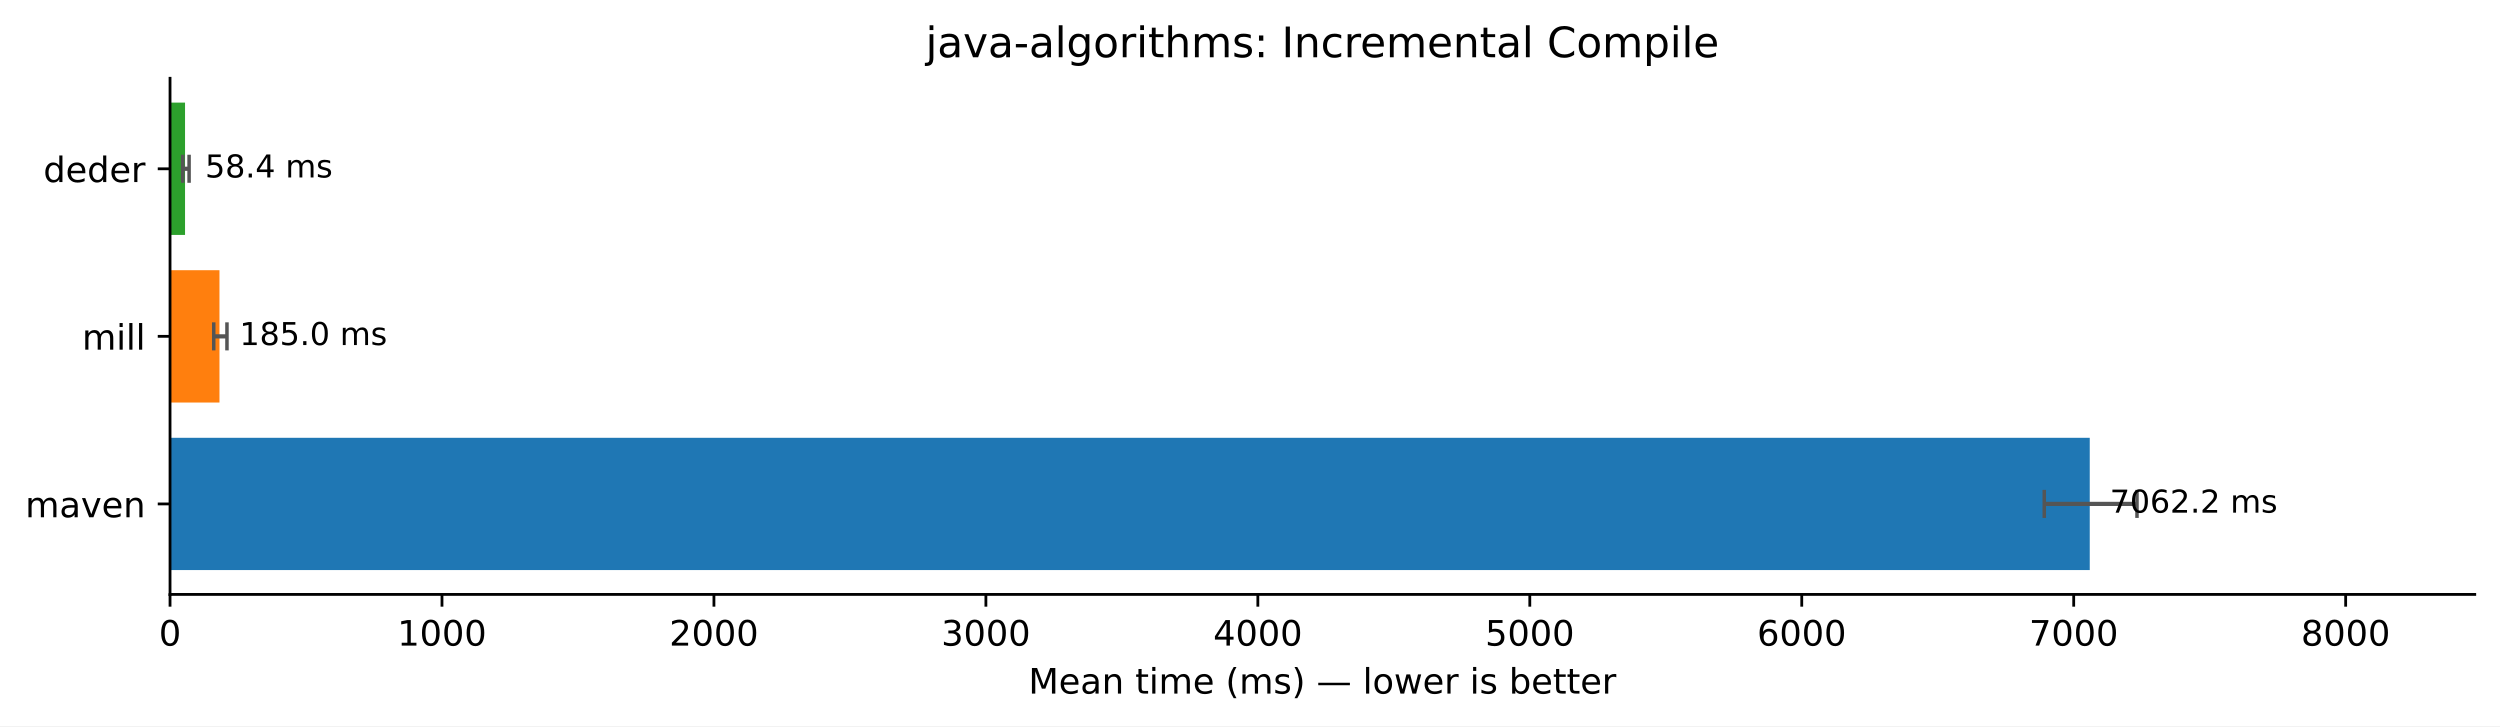
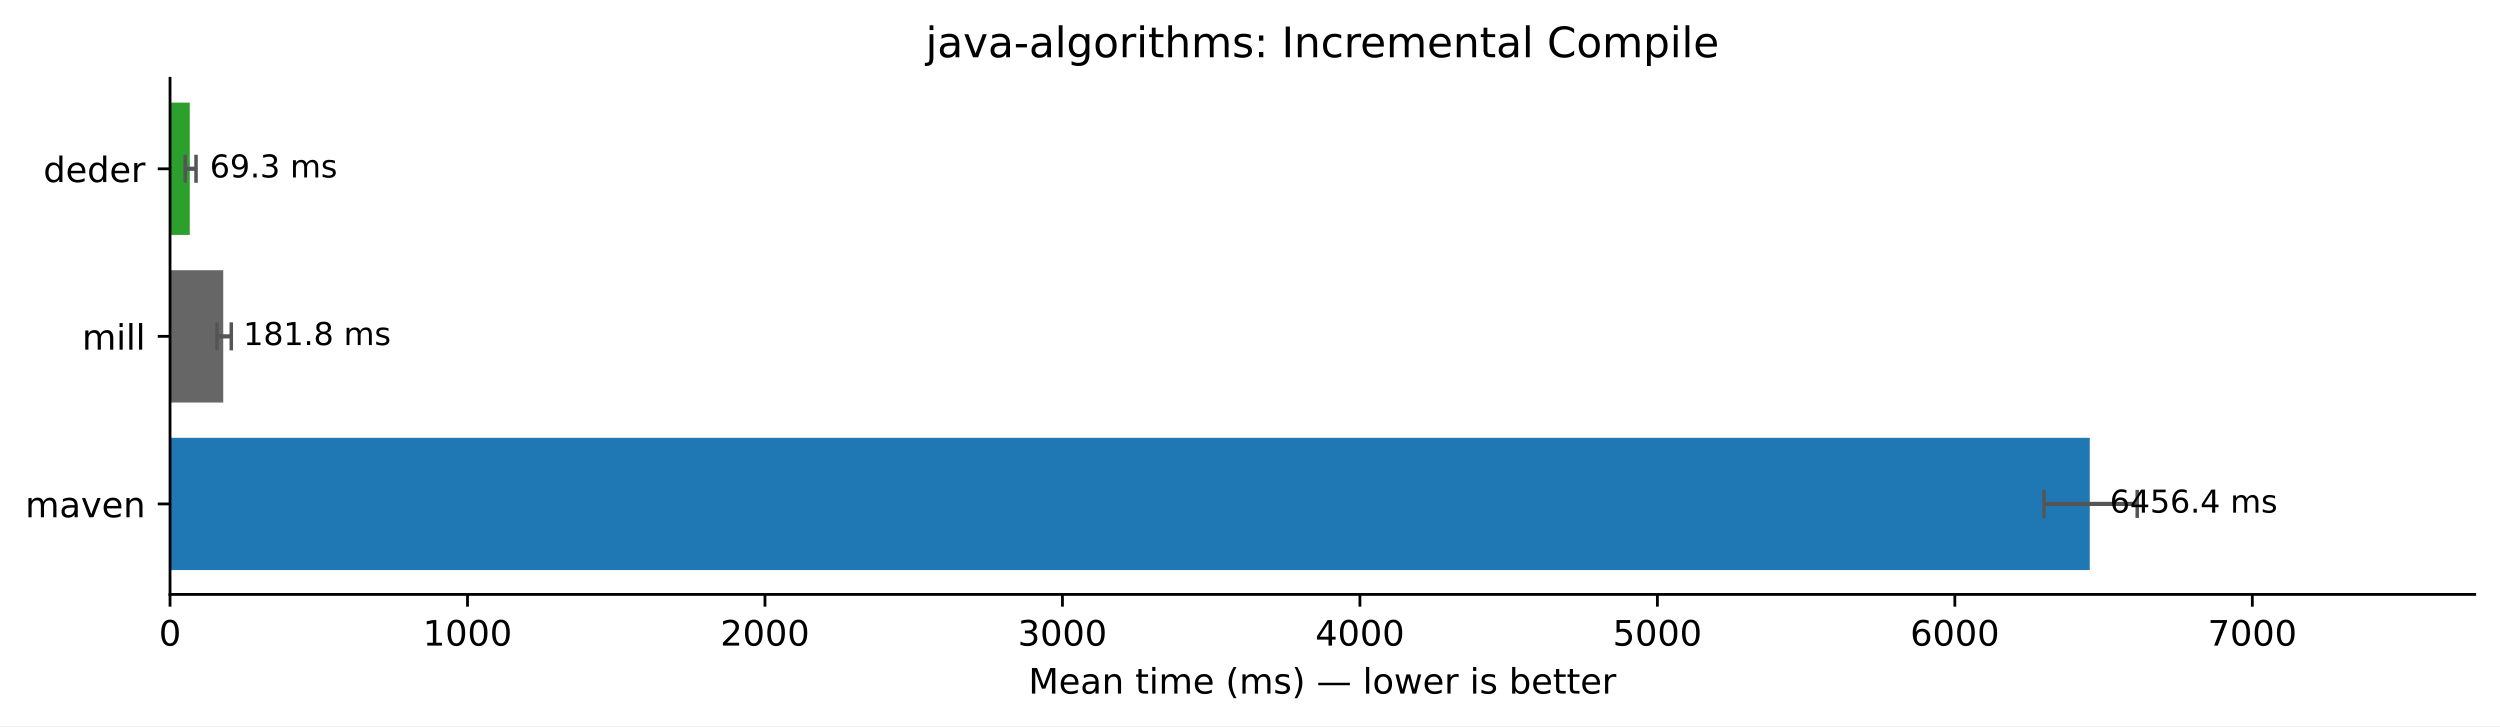
<svg xmlns="http://www.w3.org/2000/svg" xmlns:xlink="http://www.w3.org/1999/xlink" width="712.788pt" height="207.034pt" viewBox="0 0 712.788 207.034" version="1.1">
  <defs>
    <style type="text/css">*{stroke-linejoin: round; stroke-linecap: butt}</style>
  </defs>
  <g id="figure_1">
    <g id="patch_1">
      <path d="M 0 207.034  L 712.788 207.034  L 712.788 0  L 0 0  z " style="fill: #ffffff" />
    </g>
    <g id="axes_1">
      <g id="patch_2">
        <path d="M 48.478 169.478  L 705.588 169.478  L 705.588 22.318  L 48.478 22.318  z " style="fill: #ffffff" />
      </g>
      <g id="patch_3">
-         <path d="M 48.478 162.789  L 596.07 162.789  L 596.07 124.566  L 48.478 124.566  z " clip-path="url(#pff9bbad76b)" style="fill: #1f77b4; stroke: #ffffff; stroke-width: 0.5; stroke-linejoin: miter" />
+         <path d="M 48.478 162.789  L 596.07 162.789  L 596.07 124.566  L 48.478 124.566  z " clip-path="url(#pc7246e58e9)" style="fill: #1f77b4; stroke: #ffffff; stroke-width: 0.5; stroke-linejoin: miter" />
      </g>
      <g id="patch_4">
-         <path d="M 48.478 115.01  L 62.825 115.01  L 62.825 76.786  L 48.478 76.786  z " clip-path="url(#pff9bbad76b)" style="fill: #ff7f0e; stroke: #ffffff; stroke-width: 0.5; stroke-linejoin: miter" />
+         <path d="M 48.478 115.01  L 63.899 115.01  L 63.899 76.786  L 48.478 76.786  z " clip-path="url(#pc7246e58e9)" style="fill: #666666; stroke: #ffffff; stroke-width: 0.5; stroke-linejoin: miter" />
      </g>
      <g id="patch_5">
-         <path d="M 48.478 67.231  L 53.008 67.231  L 53.008 29.007  L 48.478 29.007  z " clip-path="url(#pff9bbad76b)" style="fill: #2ca02c; stroke: #ffffff; stroke-width: 0.5; stroke-linejoin: miter" />
+         <path d="M 48.478 67.231  L 54.353 67.231  L 54.353 29.007  L 48.478 29.007  z " clip-path="url(#pc7246e58e9)" style="fill: #2ca02c; stroke: #ffffff; stroke-width: 0.5; stroke-linejoin: miter" />
      </g>
      <g id="matplotlib.axis_1">
        <g id="xtick_1">
          <g id="line2d_1">
            <defs>
-               <path id="ma4f6950d8e" d="M 0 0  L 0 3.5  " style="stroke: #000000; stroke-width: 0.8" />
+               <path id="m7a927b0292" d="M 0 0  L 0 3.5  " style="stroke: #000000; stroke-width: 0.8" />
            </defs>
            <g>
-               <use xlink:href="#ma4f6950d8e" x="48.478" y="169.478" style="stroke: #000000; stroke-width: 0.8" />
+               <use xlink:href="#m7a927b0292" x="48.478" y="169.478" style="stroke: #000000; stroke-width: 0.8" />
            </g>
          </g>
          <g id="text_1">
            <g transform="translate(45.29688 184.0766) scale(0.1 -0.1)">
              <defs>
                <path id="DejaVuSans-30" d="M 2034 4250  Q 1547 4250 1301 3770  Q 1056 3291 1056 2328  Q 1056 1369 1301 889  Q 1547 409 2034 409  Q 2525 409 2770 889  Q 3016 1369 3016 2328  Q 3016 3291 2770 3770  Q 2525 4250 2034 4250  z M 2034 4750  Q 2819 4750 3233 4129  Q 3647 3509 3647 2328  Q 3647 1150 3233 529  Q 2819 -91 2034 -91  Q 1250 -91 836 529  Q 422 1150 422 2328  Q 422 3509 836 4129  Q 1250 4750 2034 4750  z " transform="scale(0.015625)" />
              </defs>
              <use xlink:href="#DejaVuSans-30" />
            </g>
          </g>
        </g>
        <g id="xtick_2">
          <g id="line2d_2">
            <g>
-               <use xlink:href="#ma4f6950d8e" x="126.016" y="169.478" style="stroke: #000000; stroke-width: 0.8" />
+               <use xlink:href="#m7a927b0292" x="133.292" y="169.478" style="stroke: #000000; stroke-width: 0.8" />
            </g>
          </g>
          <g id="text_2">
-             <g transform="translate(113.2911 184.0766) scale(0.1 -0.1)">
+             <g transform="translate(120.5665 184.0766) scale(0.1 -0.1)">
              <defs>
                <path id="DejaVuSans-31" d="M 794 531  L 1825 531  L 1825 4091  L 703 3866  L 703 4441  L 1819 4666  L 2450 4666  L 2450 531  L 3481 531  L 3481 0  L 794 0  L 794 531  z " transform="scale(0.015625)" />
              </defs>
              <use xlink:href="#DejaVuSans-31" />
              <use xlink:href="#DejaVuSans-30" transform="translate(63.62305 0)" />
              <use xlink:href="#DejaVuSans-30" transform="translate(127.2461 0)" />
              <use xlink:href="#DejaVuSans-30" transform="translate(190.8691 0)" />
            </g>
          </g>
        </g>
        <g id="xtick_3">
          <g id="line2d_3">
            <g>
-               <use xlink:href="#ma4f6950d8e" x="203.554" y="169.478" style="stroke: #000000; stroke-width: 0.8" />
+               <use xlink:href="#m7a927b0292" x="218.105" y="169.478" style="stroke: #000000; stroke-width: 0.8" />
            </g>
          </g>
          <g id="text_3">
-             <g transform="translate(190.8291 184.0766) scale(0.1 -0.1)">
+             <g transform="translate(205.3799 184.0766) scale(0.1 -0.1)">
              <defs>
                <path id="DejaVuSans-32" d="M 1228 531  L 3431 531  L 3431 0  L 469 0  L 469 531  Q 828 903 1448 1529  Q 2069 2156 2228 2338  Q 2531 2678 2651 2914  Q 2772 3150 2772 3378  Q 2772 3750 2511 3984  Q 2250 4219 1831 4219  Q 1534 4219 1204 4116  Q 875 4013 500 3803  L 500 4441  Q 881 4594 1212 4672  Q 1544 4750 1819 4750  Q 2544 4750 2975 4387  Q 3406 4025 3406 3419  Q 3406 3131 3298 2873  Q 3191 2616 2906 2266  Q 2828 2175 2409 1742  Q 1991 1309 1228 531  z " transform="scale(0.015625)" />
              </defs>
              <use xlink:href="#DejaVuSans-32" />
              <use xlink:href="#DejaVuSans-30" transform="translate(63.62305 0)" />
              <use xlink:href="#DejaVuSans-30" transform="translate(127.2461 0)" />
              <use xlink:href="#DejaVuSans-30" transform="translate(190.8691 0)" />
            </g>
          </g>
        </g>
        <g id="xtick_4">
          <g id="line2d_4">
            <g>
-               <use xlink:href="#ma4f6950d8e" x="281.092" y="169.478" style="stroke: #000000; stroke-width: 0.8" />
+               <use xlink:href="#m7a927b0292" x="302.918" y="169.478" style="stroke: #000000; stroke-width: 0.8" />
            </g>
          </g>
          <g id="text_4">
-             <g transform="translate(268.367 184.0766) scale(0.1 -0.1)">
+             <g transform="translate(290.1933 184.0766) scale(0.1 -0.1)">
              <defs>
                <path id="DejaVuSans-33" d="M 2597 2516  Q 3050 2419 3304 2112  Q 3559 1806 3559 1356  Q 3559 666 3084 287  Q 2609 -91 1734 -91  Q 1441 -91 1130 -33  Q 819 25 488 141  L 488 750  Q 750 597 1062 519  Q 1375 441 1716 441  Q 2309 441 2620 675  Q 2931 909 2931 1356  Q 2931 1769 2642 2001  Q 2353 2234 1838 2234  L 1294 2234  L 1294 2753  L 1863 2753  Q 2328 2753 2575 2939  Q 2822 3125 2822 3475  Q 2822 3834 2567 4026  Q 2313 4219 1838 4219  Q 1578 4219 1281 4162  Q 984 4106 628 3988  L 628 4550  Q 988 4650 1302 4700  Q 1616 4750 1894 4750  Q 2613 4750 3031 4423  Q 3450 4097 3450 3541  Q 3450 3153 3228 2886  Q 3006 2619 2597 2516  z " transform="scale(0.015625)" />
              </defs>
              <use xlink:href="#DejaVuSans-33" />
              <use xlink:href="#DejaVuSans-30" transform="translate(63.62305 0)" />
              <use xlink:href="#DejaVuSans-30" transform="translate(127.2461 0)" />
              <use xlink:href="#DejaVuSans-30" transform="translate(190.8691 0)" />
            </g>
          </g>
        </g>
        <g id="xtick_5">
          <g id="line2d_5">
            <g>
-               <use xlink:href="#ma4f6950d8e" x="358.63" y="169.478" style="stroke: #000000; stroke-width: 0.8" />
+               <use xlink:href="#m7a927b0292" x="387.732" y="169.478" style="stroke: #000000; stroke-width: 0.8" />
            </g>
          </g>
          <g id="text_5">
-             <g transform="translate(345.905 184.0766) scale(0.1 -0.1)">
+             <g transform="translate(375.0066 184.0766) scale(0.1 -0.1)">
              <defs>
                <path id="DejaVuSans-34" d="M 2419 4116  L 825 1625  L 2419 1625  L 2419 4116  z M 2253 4666  L 3047 4666  L 3047 1625  L 3713 1625  L 3713 1100  L 3047 1100  L 3047 0  L 2419 0  L 2419 1100  L 313 1100  L 313 1709  L 2253 4666  z " transform="scale(0.015625)" />
              </defs>
              <use xlink:href="#DejaVuSans-34" />
              <use xlink:href="#DejaVuSans-30" transform="translate(63.62305 0)" />
              <use xlink:href="#DejaVuSans-30" transform="translate(127.2461 0)" />
              <use xlink:href="#DejaVuSans-30" transform="translate(190.8691 0)" />
            </g>
          </g>
        </g>
        <g id="xtick_6">
          <g id="line2d_6">
            <g>
-               <use xlink:href="#ma4f6950d8e" x="436.168" y="169.478" style="stroke: #000000; stroke-width: 0.8" />
+               <use xlink:href="#m7a927b0292" x="472.545" y="169.478" style="stroke: #000000; stroke-width: 0.8" />
            </g>
          </g>
          <g id="text_6">
-             <g transform="translate(423.443 184.0766) scale(0.1 -0.1)">
+             <g transform="translate(459.82 184.0766) scale(0.1 -0.1)">
              <defs>
                <path id="DejaVuSans-35" d="M 691 4666  L 3169 4666  L 3169 4134  L 1269 4134  L 1269 2991  Q 1406 3038 1543 3061  Q 1681 3084 1819 3084  Q 2600 3084 3056 2656  Q 3513 2228 3513 1497  Q 3513 744 3044 326  Q 2575 -91 1722 -91  Q 1428 -91 1123 -41  Q 819 9 494 109  L 494 744  Q 775 591 1075 516  Q 1375 441 1709 441  Q 2250 441 2565 725  Q 2881 1009 2881 1497  Q 2881 1984 2565 2268  Q 2250 2553 1709 2553  Q 1456 2553 1204 2497  Q 953 2441 691 2322  L 691 4666  z " transform="scale(0.015625)" />
              </defs>
              <use xlink:href="#DejaVuSans-35" />
              <use xlink:href="#DejaVuSans-30" transform="translate(63.62305 0)" />
              <use xlink:href="#DejaVuSans-30" transform="translate(127.2461 0)" />
              <use xlink:href="#DejaVuSans-30" transform="translate(190.8691 0)" />
            </g>
          </g>
        </g>
        <g id="xtick_7">
          <g id="line2d_7">
            <g>
-               <use xlink:href="#ma4f6950d8e" x="513.706" y="169.478" style="stroke: #000000; stroke-width: 0.8" />
+               <use xlink:href="#m7a927b0292" x="557.358" y="169.478" style="stroke: #000000; stroke-width: 0.8" />
            </g>
          </g>
          <g id="text_7">
-             <g transform="translate(500.981 184.0766) scale(0.1 -0.1)">
+             <g transform="translate(544.6334 184.0766) scale(0.1 -0.1)">
              <defs>
                <path id="DejaVuSans-36" d="M 2113 2584  Q 1688 2584 1439 2293  Q 1191 2003 1191 1497  Q 1191 994 1439 701  Q 1688 409 2113 409  Q 2538 409 2786 701  Q 3034 994 3034 1497  Q 3034 2003 2786 2293  Q 2538 2584 2113 2584  z M 3366 4563  L 3366 3988  Q 3128 4100 2886 4159  Q 2644 4219 2406 4219  Q 1781 4219 1451 3797  Q 1122 3375 1075 2522  Q 1259 2794 1537 2939  Q 1816 3084 2150 3084  Q 2853 3084 3261 2657  Q 3669 2231 3669 1497  Q 3669 778 3244 343  Q 2819 -91 2113 -91  Q 1303 -91 875 529  Q 447 1150 447 2328  Q 447 3434 972 4092  Q 1497 4750 2381 4750  Q 2619 4750 2861 4703  Q 3103 4656 3366 4563  z " transform="scale(0.015625)" />
              </defs>
              <use xlink:href="#DejaVuSans-36" />
              <use xlink:href="#DejaVuSans-30" transform="translate(63.62305 0)" />
              <use xlink:href="#DejaVuSans-30" transform="translate(127.2461 0)" />
              <use xlink:href="#DejaVuSans-30" transform="translate(190.8691 0)" />
            </g>
          </g>
        </g>
        <g id="xtick_8">
          <g id="line2d_8">
            <g>
-               <use xlink:href="#ma4f6950d8e" x="591.244" y="169.478" style="stroke: #000000; stroke-width: 0.8" />
+               <use xlink:href="#m7a927b0292" x="642.172" y="169.478" style="stroke: #000000; stroke-width: 0.8" />
            </g>
          </g>
          <g id="text_8">
-             <g transform="translate(578.5189 184.0766) scale(0.1 -0.1)">
+             <g transform="translate(629.4468 184.0766) scale(0.1 -0.1)">
              <defs>
                <path id="DejaVuSans-37" d="M 525 4666  L 3525 4666  L 3525 4397  L 1831 0  L 1172 0  L 2766 4134  L 525 4134  L 525 4666  z " transform="scale(0.015625)" />
              </defs>
              <use xlink:href="#DejaVuSans-37" />
              <use xlink:href="#DejaVuSans-30" transform="translate(63.62305 0)" />
              <use xlink:href="#DejaVuSans-30" transform="translate(127.2461 0)" />
              <use xlink:href="#DejaVuSans-30" transform="translate(190.8691 0)" />
            </g>
          </g>
        </g>
-         <g id="xtick_9">
-           <g id="line2d_9">
-             <g>
-               <use xlink:href="#ma4f6950d8e" x="668.782" y="169.478" style="stroke: #000000; stroke-width: 0.8" />
-             </g>
-           </g>
-           <g id="text_9">
-             <g transform="translate(656.0569 184.0766) scale(0.1 -0.1)">
-               <defs>
-                 <path id="DejaVuSans-38" d="M 2034 2216  Q 1584 2216 1326 1975  Q 1069 1734 1069 1313  Q 1069 891 1326 650  Q 1584 409 2034 409  Q 2484 409 2743 651  Q 3003 894 3003 1313  Q 3003 1734 2745 1975  Q 2488 2216 2034 2216  z M 1403 2484  Q 997 2584 770 2862  Q 544 3141 544 3541  Q 544 4100 942 4425  Q 1341 4750 2034 4750  Q 2731 4750 3128 4425  Q 3525 4100 3525 3541  Q 3525 3141 3298 2862  Q 3072 2584 2669 2484  Q 3125 2378 3379 2068  Q 3634 1759 3634 1313  Q 3634 634 3220 271  Q 2806 -91 2034 -91  Q 1263 -91 848 271  Q 434 634 434 1313  Q 434 1759 690 2068  Q 947 2378 1403 2484  z M 1172 3481  Q 1172 3119 1398 2916  Q 1625 2713 2034 2713  Q 2441 2713 2670 2916  Q 2900 3119 2900 3481  Q 2900 3844 2670 4047  Q 2441 4250 2034 4250  Q 1625 4250 1398 4047  Q 1172 3844 1172 3481  z " transform="scale(0.015625)" />
-               </defs>
-               <use xlink:href="#DejaVuSans-38" />
-               <use xlink:href="#DejaVuSans-30" transform="translate(63.62305 0)" />
-               <use xlink:href="#DejaVuSans-30" transform="translate(127.2461 0)" />
-               <use xlink:href="#DejaVuSans-30" transform="translate(190.8691 0)" />
-             </g>
-           </g>
-         </g>
-         <g id="text_10">
+         <g id="text_9">
          <g transform="translate(293.2362 197.7547) scale(0.1 -0.1)">
            <defs>
              <path id="DejaVuSans-4d" d="M 628 4666  L 1569 4666  L 2759 1491  L 3956 4666  L 4897 4666  L 4897 0  L 4281 0  L 4281 4097  L 3078 897  L 2444 897  L 1241 4097  L 1241 0  L 628 0  L 628 4666  z " transform="scale(0.015625)" />
              <path id="DejaVuSans-65" d="M 3597 1894  L 3597 1613  L 953 1613  Q 991 1019 1311 708  Q 1631 397 2203 397  Q 2534 397 2845 478  Q 3156 559 3463 722  L 3463 178  Q 3153 47 2828 -22  Q 2503 -91 2169 -91  Q 1331 -91 842 396  Q 353 884 353 1716  Q 353 2575 817 3079  Q 1281 3584 2069 3584  Q 2775 3584 3186 3129  Q 3597 2675 3597 1894  z M 3022 2063  Q 3016 2534 2758 2815  Q 2500 3097 2075 3097  Q 1594 3097 1305 2825  Q 1016 2553 972 2059  L 3022 2063  z " transform="scale(0.015625)" />
              <path id="DejaVuSans-61" d="M 2194 1759  Q 1497 1759 1228 1600  Q 959 1441 959 1056  Q 959 750 1161 570  Q 1363 391 1709 391  Q 2188 391 2477 730  Q 2766 1069 2766 1631  L 2766 1759  L 2194 1759  z M 3341 1997  L 3341 0  L 2766 0  L 2766 531  Q 2569 213 2275 61  Q 1981 -91 1556 -91  Q 1019 -91 701 211  Q 384 513 384 1019  Q 384 1609 779 1909  Q 1175 2209 1959 2209  L 2766 2209  L 2766 2266  Q 2766 2663 2505 2880  Q 2244 3097 1772 3097  Q 1472 3097 1187 3025  Q 903 2953 641 2809  L 641 3341  Q 956 3463 1253 3523  Q 1550 3584 1831 3584  Q 2591 3584 2966 3190  Q 3341 2797 3341 1997  z " transform="scale(0.015625)" />
              <path id="DejaVuSans-6e" d="M 3513 2113  L 3513 0  L 2938 0  L 2938 2094  Q 2938 2591 2744 2837  Q 2550 3084 2163 3084  Q 1697 3084 1428 2787  Q 1159 2491 1159 1978  L 1159 0  L 581 0  L 581 3500  L 1159 3500  L 1159 2956  Q 1366 3272 1645 3428  Q 1925 3584 2291 3584  Q 2894 3584 3203 3211  Q 3513 2838 3513 2113  z " transform="scale(0.015625)" />
              <path id="DejaVuSans-20" transform="scale(0.015625)" />
              <path id="DejaVuSans-74" d="M 1172 4494  L 1172 3500  L 2356 3500  L 2356 3053  L 1172 3053  L 1172 1153  Q 1172 725 1289 603  Q 1406 481 1766 481  L 2356 481  L 2356 0  L 1766 0  Q 1100 0 847 248  Q 594 497 594 1153  L 594 3053  L 172 3053  L 172 3500  L 594 3500  L 594 4494  L 1172 4494  z " transform="scale(0.015625)" />
              <path id="DejaVuSans-69" d="M 603 3500  L 1178 3500  L 1178 0  L 603 0  L 603 3500  z M 603 4863  L 1178 4863  L 1178 4134  L 603 4134  L 603 4863  z " transform="scale(0.015625)" />
              <path id="DejaVuSans-6d" d="M 3328 2828  Q 3544 3216 3844 3400  Q 4144 3584 4550 3584  Q 5097 3584 5394 3201  Q 5691 2819 5691 2113  L 5691 0  L 5113 0  L 5113 2094  Q 5113 2597 4934 2840  Q 4756 3084 4391 3084  Q 3944 3084 3684 2787  Q 3425 2491 3425 1978  L 3425 0  L 2847 0  L 2847 2094  Q 2847 2600 2669 2842  Q 2491 3084 2119 3084  Q 1678 3084 1418 2786  Q 1159 2488 1159 1978  L 1159 0  L 581 0  L 581 3500  L 1159 3500  L 1159 2956  Q 1356 3278 1631 3431  Q 1906 3584 2284 3584  Q 2666 3584 2933 3390  Q 3200 3197 3328 2828  z " transform="scale(0.015625)" />
              <path id="DejaVuSans-28" d="M 1984 4856  Q 1566 4138 1362 3434  Q 1159 2731 1159 2009  Q 1159 1288 1364 580  Q 1569 -128 1984 -844  L 1484 -844  Q 1016 -109 783 600  Q 550 1309 550 2009  Q 550 2706 781 3412  Q 1013 4119 1484 4856  L 1984 4856  z " transform="scale(0.015625)" />
              <path id="DejaVuSans-73" d="M 2834 3397  L 2834 2853  Q 2591 2978 2328 3040  Q 2066 3103 1784 3103  Q 1356 3103 1142 2972  Q 928 2841 928 2578  Q 928 2378 1081 2264  Q 1234 2150 1697 2047  L 1894 2003  Q 2506 1872 2764 1633  Q 3022 1394 3022 966  Q 3022 478 2636 193  Q 2250 -91 1575 -91  Q 1294 -91 989 -36  Q 684 19 347 128  L 347 722  Q 666 556 975 473  Q 1284 391 1588 391  Q 1994 391 2212 530  Q 2431 669 2431 922  Q 2431 1156 2273 1281  Q 2116 1406 1581 1522  L 1381 1569  Q 847 1681 609 1914  Q 372 2147 372 2553  Q 372 3047 722 3315  Q 1072 3584 1716 3584  Q 2034 3584 2315 3537  Q 2597 3491 2834 3397  z " transform="scale(0.015625)" />
              <path id="DejaVuSans-29" d="M 513 4856  L 1013 4856  Q 1481 4119 1714 3412  Q 1947 2706 1947 2009  Q 1947 1309 1714 600  Q 1481 -109 1013 -844  L 513 -844  Q 928 -128 1133 580  Q 1338 1288 1338 2009  Q 1338 2731 1133 3434  Q 928 4138 513 4856  z " transform="scale(0.015625)" />
              <path id="DejaVuSans-2014" d="M 313 1978  L 6088 1978  L 6088 1528  L 313 1528  L 313 1978  z " transform="scale(0.015625)" />
              <path id="DejaVuSans-6c" d="M 603 4863  L 1178 4863  L 1178 0  L 603 0  L 603 4863  z " transform="scale(0.015625)" />
              <path id="DejaVuSans-6f" d="M 1959 3097  Q 1497 3097 1228 2736  Q 959 2375 959 1747  Q 959 1119 1226 758  Q 1494 397 1959 397  Q 2419 397 2687 759  Q 2956 1122 2956 1747  Q 2956 2369 2687 2733  Q 2419 3097 1959 3097  z M 1959 3584  Q 2709 3584 3137 3096  Q 3566 2609 3566 1747  Q 3566 888 3137 398  Q 2709 -91 1959 -91  Q 1206 -91 779 398  Q 353 888 353 1747  Q 353 2609 779 3096  Q 1206 3584 1959 3584  z " transform="scale(0.015625)" />
              <path id="DejaVuSans-77" d="M 269 3500  L 844 3500  L 1563 769  L 2278 3500  L 2956 3500  L 3675 769  L 4391 3500  L 4966 3500  L 4050 0  L 3372 0  L 2619 2869  L 1863 0  L 1184 0  L 269 3500  z " transform="scale(0.015625)" />
              <path id="DejaVuSans-72" d="M 2631 2963  Q 2534 3019 2420 3045  Q 2306 3072 2169 3072  Q 1681 3072 1420 2755  Q 1159 2438 1159 1844  L 1159 0  L 581 0  L 581 3500  L 1159 3500  L 1159 2956  Q 1341 3275 1631 3429  Q 1922 3584 2338 3584  Q 2397 3584 2469 3576  Q 2541 3569 2628 3553  L 2631 2963  z " transform="scale(0.015625)" />
              <path id="DejaVuSans-62" d="M 3116 1747  Q 3116 2381 2855 2742  Q 2594 3103 2138 3103  Q 1681 3103 1420 2742  Q 1159 2381 1159 1747  Q 1159 1113 1420 752  Q 1681 391 2138 391  Q 2594 391 2855 752  Q 3116 1113 3116 1747  z M 1159 2969  Q 1341 3281 1617 3432  Q 1894 3584 2278 3584  Q 2916 3584 3314 3078  Q 3713 2572 3713 1747  Q 3713 922 3314 415  Q 2916 -91 2278 -91  Q 1894 -91 1617 61  Q 1341 213 1159 525  L 1159 0  L 581 0  L 581 4863  L 1159 4863  L 1159 2969  z " transform="scale(0.015625)" />
            </defs>
            <use xlink:href="#DejaVuSans-4d" />
            <use xlink:href="#DejaVuSans-65" transform="translate(86.2793 0)" />
            <use xlink:href="#DejaVuSans-61" transform="translate(147.8027 0)" />
            <use xlink:href="#DejaVuSans-6e" transform="translate(209.082 0)" />
            <use xlink:href="#DejaVuSans-20" transform="translate(272.4609 0)" />
            <use xlink:href="#DejaVuSans-74" transform="translate(304.248 0)" />
            <use xlink:href="#DejaVuSans-69" transform="translate(343.457 0)" />
            <use xlink:href="#DejaVuSans-6d" transform="translate(371.2402 0)" />
            <use xlink:href="#DejaVuSans-65" transform="translate(468.6523 0)" />
            <use xlink:href="#DejaVuSans-20" transform="translate(530.1758 0)" />
            <use xlink:href="#DejaVuSans-28" transform="translate(561.9629 0)" />
            <use xlink:href="#DejaVuSans-6d" transform="translate(600.9766 0)" />
            <use xlink:href="#DejaVuSans-73" transform="translate(698.3887 0)" />
            <use xlink:href="#DejaVuSans-29" transform="translate(750.4883 0)" />
            <use xlink:href="#DejaVuSans-20" transform="translate(789.502 0)" />
            <use xlink:href="#DejaVuSans-2014" transform="translate(821.2891 0)" />
            <use xlink:href="#DejaVuSans-20" transform="translate(921.2891 0)" />
            <use xlink:href="#DejaVuSans-6c" transform="translate(953.0762 0)" />
            <use xlink:href="#DejaVuSans-6f" transform="translate(980.8594 0)" />
            <use xlink:href="#DejaVuSans-77" transform="translate(1042.041 0)" />
            <use xlink:href="#DejaVuSans-65" transform="translate(1123.828 0)" />
            <use xlink:href="#DejaVuSans-72" transform="translate(1185.352 0)" />
            <use xlink:href="#DejaVuSans-20" transform="translate(1226.465 0)" />
            <use xlink:href="#DejaVuSans-69" transform="translate(1258.252 0)" />
            <use xlink:href="#DejaVuSans-73" transform="translate(1286.035 0)" />
            <use xlink:href="#DejaVuSans-20" transform="translate(1338.135 0)" />
            <use xlink:href="#DejaVuSans-62" transform="translate(1369.922 0)" />
            <use xlink:href="#DejaVuSans-65" transform="translate(1433.398 0)" />
            <use xlink:href="#DejaVuSans-74" transform="translate(1494.922 0)" />
            <use xlink:href="#DejaVuSans-74" transform="translate(1534.131 0)" />
            <use xlink:href="#DejaVuSans-65" transform="translate(1573.34 0)" />
            <use xlink:href="#DejaVuSans-72" transform="translate(1634.863 0)" />
          </g>
        </g>
      </g>
      <g id="matplotlib.axis_2">
        <g id="ytick_1">
-           <g id="line2d_10">
+           <g id="line2d_9">
            <defs>
-               <path id="m9d51c467d5" d="M 0 0  L -3.5 0  " style="stroke: #000000; stroke-width: 0.8" />
+               <path id="ma158606b56" d="M 0 0  L -3.5 0  " style="stroke: #000000; stroke-width: 0.8" />
            </defs>
            <g>
-               <use xlink:href="#m9d51c467d5" x="48.478" y="143.677" style="stroke: #000000; stroke-width: 0.8" />
-             </g>
-           </g>
-           <g id="text_11">
+               <use xlink:href="#ma158606b56" x="48.478" y="143.677" style="stroke: #000000; stroke-width: 0.8" />
+             </g>
+           </g>
+           <g id="text_10">
            <g transform="translate(7.2 147.4766) scale(0.1 -0.1)">
              <defs>
                <path id="DejaVuSans-76" d="M 191 3500  L 800 3500  L 1894 563  L 2988 3500  L 3597 3500  L 2284 0  L 1503 0  L 191 3500  z " transform="scale(0.015625)" />
              </defs>
              <use xlink:href="#DejaVuSans-6d" />
              <use xlink:href="#DejaVuSans-61" transform="translate(97.41211 0)" />
              <use xlink:href="#DejaVuSans-76" transform="translate(158.6914 0)" />
              <use xlink:href="#DejaVuSans-65" transform="translate(217.8711 0)" />
              <use xlink:href="#DejaVuSans-6e" transform="translate(279.3945 0)" />
            </g>
          </g>
        </g>
        <g id="ytick_2">
-           <g id="line2d_11">
-             <g>
-               <use xlink:href="#m9d51c467d5" x="48.478" y="95.898" style="stroke: #000000; stroke-width: 0.8" />
-             </g>
-           </g>
-           <g id="text_12">
+           <g id="line2d_10">
+             <g>
+               <use xlink:href="#ma158606b56" x="48.478" y="95.898" style="stroke: #000000; stroke-width: 0.8" />
+             </g>
+           </g>
+           <g id="text_11">
            <g transform="translate(23.40312 99.69734) scale(0.1 -0.1)">
              <use xlink:href="#DejaVuSans-6d" />
              <use xlink:href="#DejaVuSans-69" transform="translate(97.41211 0)" />
              <use xlink:href="#DejaVuSans-6c" transform="translate(125.1953 0)" />
              <use xlink:href="#DejaVuSans-6c" transform="translate(152.9785 0)" />
            </g>
          </g>
        </g>
        <g id="ytick_3">
-           <g id="line2d_12">
-             <g>
-               <use xlink:href="#m9d51c467d5" x="48.478" y="48.119" style="stroke: #000000; stroke-width: 0.8" />
-             </g>
-           </g>
-           <g id="text_13">
+           <g id="line2d_11">
+             <g>
+               <use xlink:href="#ma158606b56" x="48.478" y="48.119" style="stroke: #000000; stroke-width: 0.8" />
+             </g>
+           </g>
+           <g id="text_12">
            <g transform="translate(12.36406 51.91812) scale(0.1 -0.1)">
              <defs>
                <path id="DejaVuSans-64" d="M 2906 2969  L 2906 4863  L 3481 4863  L 3481 0  L 2906 0  L 2906 525  Q 2725 213 2448 61  Q 2172 -91 1784 -91  Q 1150 -91 751 415  Q 353 922 353 1747  Q 353 2572 751 3078  Q 1150 3584 1784 3584  Q 2172 3584 2448 3432  Q 2725 3281 2906 2969  z M 947 1747  Q 947 1113 1208 752  Q 1469 391 1925 391  Q 2381 391 2643 752  Q 2906 1113 2906 1747  Q 2906 2381 2643 2742  Q 2381 3103 1925 3103  Q 1469 3103 1208 2742  Q 947 2381 947 1747  z " transform="scale(0.015625)" />
              </defs>
              <use xlink:href="#DejaVuSans-64" />
              <use xlink:href="#DejaVuSans-65" transform="translate(63.47656 0)" />
              <use xlink:href="#DejaVuSans-64" transform="translate(125 0)" />
              <use xlink:href="#DejaVuSans-65" transform="translate(188.4766 0)" />
              <use xlink:href="#DejaVuSans-72" transform="translate(250 0)" />
            </g>
          </g>
        </g>
      </g>
      <g id="LineCollection_1">
-         <path d="M 582.85 143.677  L 609.29 143.677  " clip-path="url(#pff9bbad76b)" style="fill: none; stroke: #555555; stroke-width: 1.2" />
-         <path d="M 60.939 95.898  L 64.711 95.898  " clip-path="url(#pff9bbad76b)" style="fill: none; stroke: #555555; stroke-width: 1.2" />
-         <path d="M 52.103 48.119  L 53.913 48.119  " clip-path="url(#pff9bbad76b)" style="fill: none; stroke: #555555; stroke-width: 1.2" />
+         <path d="M 582.787 143.677  L 609.353 143.677  " clip-path="url(#pc7246e58e9)" style="fill: none; stroke: #555555; stroke-width: 1.2" />
+         <path d="M 61.854 95.898  L 65.943 95.898  " clip-path="url(#pc7246e58e9)" style="fill: none; stroke: #555555; stroke-width: 1.2" />
+         <path d="M 52.817 48.119  L 55.89 48.119  " clip-path="url(#pc7246e58e9)" style="fill: none; stroke: #555555; stroke-width: 1.2" />
+       </g>
+       <g id="line2d_12">
+         <defs>
+           <path id="m4da4cfe3f1" d="M 0 4  L 0 -4  " style="stroke: #555555" />
+         </defs>
+         <g clip-path="url(#pc7246e58e9)">
+           <use xlink:href="#m4da4cfe3f1" x="582.787" y="143.677" style="fill: #1f77b4; stroke: #555555" />
+           <use xlink:href="#m4da4cfe3f1" x="61.854" y="95.898" style="fill: #1f77b4; stroke: #555555" />
+           <use xlink:href="#m4da4cfe3f1" x="52.817" y="48.119" style="fill: #1f77b4; stroke: #555555" />
+         </g>
      </g>
      <g id="line2d_13">
-         <defs>
-           <path id="mc4733fbbac" d="M 0 4  L 0 -4  " style="stroke: #555555" />
-         </defs>
-         <g clip-path="url(#pff9bbad76b)">
-           <use xlink:href="#mc4733fbbac" x="582.85" y="143.677" style="fill: #1f77b4; stroke: #555555" />
-           <use xlink:href="#mc4733fbbac" x="60.939" y="95.898" style="fill: #1f77b4; stroke: #555555" />
-           <use xlink:href="#mc4733fbbac" x="52.103" y="48.119" style="fill: #1f77b4; stroke: #555555" />
-         </g>
-       </g>
-       <g id="line2d_14">
-         <g clip-path="url(#pff9bbad76b)">
-           <use xlink:href="#mc4733fbbac" x="609.29" y="143.677" style="fill: #1f77b4; stroke: #555555" />
-           <use xlink:href="#mc4733fbbac" x="64.711" y="95.898" style="fill: #1f77b4; stroke: #555555" />
-           <use xlink:href="#mc4733fbbac" x="53.913" y="48.119" style="fill: #1f77b4; stroke: #555555" />
+         <g clip-path="url(#pc7246e58e9)">
+           <use xlink:href="#m4da4cfe3f1" x="609.353" y="143.677" style="fill: #1f77b4; stroke: #555555" />
+           <use xlink:href="#m4da4cfe3f1" x="65.943" y="95.898" style="fill: #1f77b4; stroke: #555555" />
+           <use xlink:href="#m4da4cfe3f1" x="55.89" y="48.119" style="fill: #1f77b4; stroke: #555555" />
        </g>
      </g>
      <g id="patch_6">
        <path d="M 48.478 169.478  L 48.478 22.318  " style="fill: none; stroke: #000000; stroke-width: 0.8; stroke-linejoin: miter; stroke-linecap: square" />
      </g>
      <g id="patch_7">
        <path d="M 48.478 169.478  L 705.588 169.478  " style="fill: none; stroke: #000000; stroke-width: 0.8; stroke-linejoin: miter; stroke-linecap: square" />
      </g>
-       <g id="text_14">
+       <g id="text_13">
        <g transform="translate(601.5457 146.1608) scale(0.09 -0.09)">
          <defs>
            <path id="DejaVuSans-2e" d="M 684 794  L 1344 794  L 1344 0  L 684 0  L 684 794  z " transform="scale(0.015625)" />
          </defs>
-           <use xlink:href="#DejaVuSans-37" />
-           <use xlink:href="#DejaVuSans-30" transform="translate(63.62305 0)" />
-           <use xlink:href="#DejaVuSans-36" transform="translate(127.2461 0)" />
-           <use xlink:href="#DejaVuSans-32" transform="translate(190.8691 0)" />
+           <use xlink:href="#DejaVuSans-36" />
+           <use xlink:href="#DejaVuSans-34" transform="translate(63.62305 0)" />
+           <use xlink:href="#DejaVuSans-35" transform="translate(127.2461 0)" />
+           <use xlink:href="#DejaVuSans-36" transform="translate(190.8691 0)" />
          <use xlink:href="#DejaVuSans-2e" transform="translate(254.4922 0)" />
-           <use xlink:href="#DejaVuSans-32" transform="translate(286.2793 0)" />
+           <use xlink:href="#DejaVuSans-34" transform="translate(286.2793 0)" />
          <use xlink:href="#DejaVuSans-20" transform="translate(349.9023 0)" />
          <use xlink:href="#DejaVuSans-6d" transform="translate(381.6895 0)" />
          <use xlink:href="#DejaVuSans-73" transform="translate(479.1016 0)" />
        </g>
      </g>
-       <g id="text_15">
-         <g transform="translate(68.30108 98.38156) scale(0.09 -0.09)">
+       <g id="text_14">
+         <g transform="translate(69.37463 98.38156) scale(0.09 -0.09)">
+           <defs>
+             <path id="DejaVuSans-38" d="M 2034 2216  Q 1584 2216 1326 1975  Q 1069 1734 1069 1313  Q 1069 891 1326 650  Q 1584 409 2034 409  Q 2484 409 2743 651  Q 3003 894 3003 1313  Q 3003 1734 2745 1975  Q 2488 2216 2034 2216  z M 1403 2484  Q 997 2584 770 2862  Q 544 3141 544 3541  Q 544 4100 942 4425  Q 1341 4750 2034 4750  Q 2731 4750 3128 4425  Q 3525 4100 3525 3541  Q 3525 3141 3298 2862  Q 3072 2584 2669 2484  Q 3125 2378 3379 2068  Q 3634 1759 3634 1313  Q 3634 634 3220 271  Q 2806 -91 2034 -91  Q 1263 -91 848 271  Q 434 634 434 1313  Q 434 1759 690 2068  Q 947 2378 1403 2484  z M 1172 3481  Q 1172 3119 1398 2916  Q 1625 2713 2034 2713  Q 2441 2713 2670 2916  Q 2900 3119 2900 3481  Q 2900 3844 2670 4047  Q 2441 4250 2034 4250  Q 1625 4250 1398 4047  Q 1172 3844 1172 3481  z " transform="scale(0.015625)" />
+           </defs>
          <use xlink:href="#DejaVuSans-31" />
          <use xlink:href="#DejaVuSans-38" transform="translate(63.62305 0)" />
-           <use xlink:href="#DejaVuSans-35" transform="translate(127.2461 0)" />
+           <use xlink:href="#DejaVuSans-31" transform="translate(127.2461 0)" />
          <use xlink:href="#DejaVuSans-2e" transform="translate(190.8691 0)" />
-           <use xlink:href="#DejaVuSans-30" transform="translate(222.6562 0)" />
+           <use xlink:href="#DejaVuSans-38" transform="translate(222.6562 0)" />
          <use xlink:href="#DejaVuSans-20" transform="translate(286.2793 0)" />
          <use xlink:href="#DejaVuSans-6d" transform="translate(318.0664 0)" />
          <use xlink:href="#DejaVuSans-73" transform="translate(415.4785 0)" />
        </g>
      </g>
-       <g id="text_16">
-         <g transform="translate(58.48401 50.60234) scale(0.09 -0.09)">
-           <use xlink:href="#DejaVuSans-35" />
-           <use xlink:href="#DejaVuSans-38" transform="translate(63.62305 0)" />
+       <g id="text_15">
+         <g transform="translate(59.82933 50.60234) scale(0.09 -0.09)">
+           <defs>
+             <path id="DejaVuSans-39" d="M 703 97  L 703 672  Q 941 559 1184 500  Q 1428 441 1663 441  Q 2288 441 2617 861  Q 2947 1281 2994 2138  Q 2813 1869 2534 1725  Q 2256 1581 1919 1581  Q 1219 1581 811 2004  Q 403 2428 403 3163  Q 403 3881 828 4315  Q 1253 4750 1959 4750  Q 2769 4750 3195 4129  Q 3622 3509 3622 2328  Q 3622 1225 3098 567  Q 2575 -91 1691 -91  Q 1453 -91 1209 -44  Q 966 3 703 97  z M 1959 2075  Q 2384 2075 2632 2365  Q 2881 2656 2881 3163  Q 2881 3666 2632 3958  Q 2384 4250 1959 4250  Q 1534 4250 1286 3958  Q 1038 3666 1038 3163  Q 1038 2656 1286 2365  Q 1534 2075 1959 2075  z " transform="scale(0.015625)" />
+           </defs>
+           <use xlink:href="#DejaVuSans-36" />
+           <use xlink:href="#DejaVuSans-39" transform="translate(63.62305 0)" />
          <use xlink:href="#DejaVuSans-2e" transform="translate(127.2461 0)" />
-           <use xlink:href="#DejaVuSans-34" transform="translate(159.0332 0)" />
+           <use xlink:href="#DejaVuSans-33" transform="translate(159.0332 0)" />
          <use xlink:href="#DejaVuSans-20" transform="translate(222.6562 0)" />
          <use xlink:href="#DejaVuSans-6d" transform="translate(254.4434 0)" />
          <use xlink:href="#DejaVuSans-73" transform="translate(351.8555 0)" />
        </g>
      </g>
-       <g id="text_17">
+       <g id="text_16">
        <g transform="translate(263.9097 16.31812) scale(0.12 -0.12)">
          <defs>
            <path id="DejaVuSans-6a" d="M 603 3500  L 1178 3500  L 1178 -63  Q 1178 -731 923 -1031  Q 669 -1331 103 -1331  L -116 -1331  L -116 -844  L 38 -844  Q 366 -844 484 -692  Q 603 -541 603 -63  L 603 3500  z M 603 4863  L 1178 4863  L 1178 4134  L 603 4134  L 603 4863  z " transform="scale(0.015625)" />
            <path id="DejaVuSans-2d" d="M 313 2009  L 1997 2009  L 1997 1497  L 313 1497  L 313 2009  z " transform="scale(0.015625)" />
            <path id="DejaVuSans-67" d="M 2906 1791  Q 2906 2416 2648 2759  Q 2391 3103 1925 3103  Q 1463 3103 1205 2759  Q 947 2416 947 1791  Q 947 1169 1205 825  Q 1463 481 1925 481  Q 2391 481 2648 825  Q 2906 1169 2906 1791  z M 3481 434  Q 3481 -459 3084 -895  Q 2688 -1331 1869 -1331  Q 1566 -1331 1297 -1286  Q 1028 -1241 775 -1147  L 775 -588  Q 1028 -725 1275 -790  Q 1522 -856 1778 -856  Q 2344 -856 2625 -561  Q 2906 -266 2906 331  L 2906 616  Q 2728 306 2450 153  Q 2172 0 1784 0  Q 1141 0 747 490  Q 353 981 353 1791  Q 353 2603 747 3093  Q 1141 3584 1784 3584  Q 2172 3584 2450 3431  Q 2728 3278 2906 2969  L 2906 3500  L 3481 3500  L 3481 434  z " transform="scale(0.015625)" />
            <path id="DejaVuSans-68" d="M 3513 2113  L 3513 0  L 2938 0  L 2938 2094  Q 2938 2591 2744 2837  Q 2550 3084 2163 3084  Q 1697 3084 1428 2787  Q 1159 2491 1159 1978  L 1159 0  L 581 0  L 581 4863  L 1159 4863  L 1159 2956  Q 1366 3272 1645 3428  Q 1925 3584 2291 3584  Q 2894 3584 3203 3211  Q 3513 2838 3513 2113  z " transform="scale(0.015625)" />
            <path id="DejaVuSans-3a" d="M 750 794  L 1409 794  L 1409 0  L 750 0  L 750 794  z M 750 3309  L 1409 3309  L 1409 2516  L 750 2516  L 750 3309  z " transform="scale(0.015625)" />
            <path id="DejaVuSans-49" d="M 628 4666  L 1259 4666  L 1259 0  L 628 0  L 628 4666  z " transform="scale(0.015625)" />
            <path id="DejaVuSans-63" d="M 3122 3366  L 3122 2828  Q 2878 2963 2633 3030  Q 2388 3097 2138 3097  Q 1578 3097 1268 2742  Q 959 2388 959 1747  Q 959 1106 1268 751  Q 1578 397 2138 397  Q 2388 397 2633 464  Q 2878 531 3122 666  L 3122 134  Q 2881 22 2623 -34  Q 2366 -91 2075 -91  Q 1284 -91 818 406  Q 353 903 353 1747  Q 353 2603 823 3093  Q 1294 3584 2113 3584  Q 2378 3584 2631 3529  Q 2884 3475 3122 3366  z " transform="scale(0.015625)" />
            <path id="DejaVuSans-43" d="M 4122 4306  L 4122 3641  Q 3803 3938 3442 4084  Q 3081 4231 2675 4231  Q 1875 4231 1450 3742  Q 1025 3253 1025 2328  Q 1025 1406 1450 917  Q 1875 428 2675 428  Q 3081 428 3442 575  Q 3803 722 4122 1019  L 4122 359  Q 3791 134 3420 21  Q 3050 -91 2638 -91  Q 1578 -91 968 557  Q 359 1206 359 2328  Q 359 3453 968 4101  Q 1578 4750 2638 4750  Q 3056 4750 3426 4639  Q 3797 4528 4122 4306  z " transform="scale(0.015625)" />
            <path id="DejaVuSans-70" d="M 1159 525  L 1159 -1331  L 581 -1331  L 581 3500  L 1159 3500  L 1159 2969  Q 1341 3281 1617 3432  Q 1894 3584 2278 3584  Q 2916 3584 3314 3078  Q 3713 2572 3713 1747  Q 3713 922 3314 415  Q 2916 -91 2278 -91  Q 1894 -91 1617 61  Q 1341 213 1159 525  z M 3116 1747  Q 3116 2381 2855 2742  Q 2594 3103 2138 3103  Q 1681 3103 1420 2742  Q 1159 2381 1159 1747  Q 1159 1113 1420 752  Q 1681 391 2138 391  Q 2594 391 2855 752  Q 3116 1113 3116 1747  z " transform="scale(0.015625)" />
          </defs>
          <use xlink:href="#DejaVuSans-6a" />
          <use xlink:href="#DejaVuSans-61" transform="translate(27.7832 0)" />
          <use xlink:href="#DejaVuSans-76" transform="translate(89.0625 0)" />
          <use xlink:href="#DejaVuSans-61" transform="translate(148.2422 0)" />
          <use xlink:href="#DejaVuSans-2d" transform="translate(209.5215 0)" />
          <use xlink:href="#DejaVuSans-61" transform="translate(245.6055 0)" />
          <use xlink:href="#DejaVuSans-6c" transform="translate(306.8848 0)" />
          <use xlink:href="#DejaVuSans-67" transform="translate(334.668 0)" />
          <use xlink:href="#DejaVuSans-6f" transform="translate(398.1445 0)" />
          <use xlink:href="#DejaVuSans-72" transform="translate(459.3262 0)" />
          <use xlink:href="#DejaVuSans-69" transform="translate(500.4395 0)" />
          <use xlink:href="#DejaVuSans-74" transform="translate(528.2227 0)" />
          <use xlink:href="#DejaVuSans-68" transform="translate(567.4316 0)" />
          <use xlink:href="#DejaVuSans-6d" transform="translate(630.8105 0)" />
          <use xlink:href="#DejaVuSans-73" transform="translate(728.2227 0)" />
          <use xlink:href="#DejaVuSans-3a" transform="translate(780.3223 0)" />
          <use xlink:href="#DejaVuSans-20" transform="translate(814.0137 0)" />
          <use xlink:href="#DejaVuSans-49" transform="translate(845.8008 0)" />
          <use xlink:href="#DejaVuSans-6e" transform="translate(875.293 0)" />
          <use xlink:href="#DejaVuSans-63" transform="translate(938.6719 0)" />
          <use xlink:href="#DejaVuSans-72" transform="translate(993.6523 0)" />
          <use xlink:href="#DejaVuSans-65" transform="translate(1032.516 0)" />
          <use xlink:href="#DejaVuSans-6d" transform="translate(1094.039 0)" />
          <use xlink:href="#DejaVuSans-65" transform="translate(1191.451 0)" />
          <use xlink:href="#DejaVuSans-6e" transform="translate(1252.975 0)" />
          <use xlink:href="#DejaVuSans-74" transform="translate(1316.354 0)" />
          <use xlink:href="#DejaVuSans-61" transform="translate(1355.562 0)" />
          <use xlink:href="#DejaVuSans-6c" transform="translate(1416.842 0)" />
          <use xlink:href="#DejaVuSans-20" transform="translate(1444.625 0)" />
          <use xlink:href="#DejaVuSans-43" transform="translate(1476.412 0)" />
          <use xlink:href="#DejaVuSans-6f" transform="translate(1546.236 0)" />
          <use xlink:href="#DejaVuSans-6d" transform="translate(1607.418 0)" />
          <use xlink:href="#DejaVuSans-70" transform="translate(1704.83 0)" />
          <use xlink:href="#DejaVuSans-69" transform="translate(1768.307 0)" />
          <use xlink:href="#DejaVuSans-6c" transform="translate(1796.09 0)" />
          <use xlink:href="#DejaVuSans-65" transform="translate(1823.873 0)" />
        </g>
      </g>
    </g>
  </g>
  <defs>
-     <clipPath id="pff9bbad76b">
+     <clipPath id="pc7246e58e9">
      <rect x="48.478" y="22.318" width="657.11" height="147.16" />
    </clipPath>
  </defs>
</svg>
